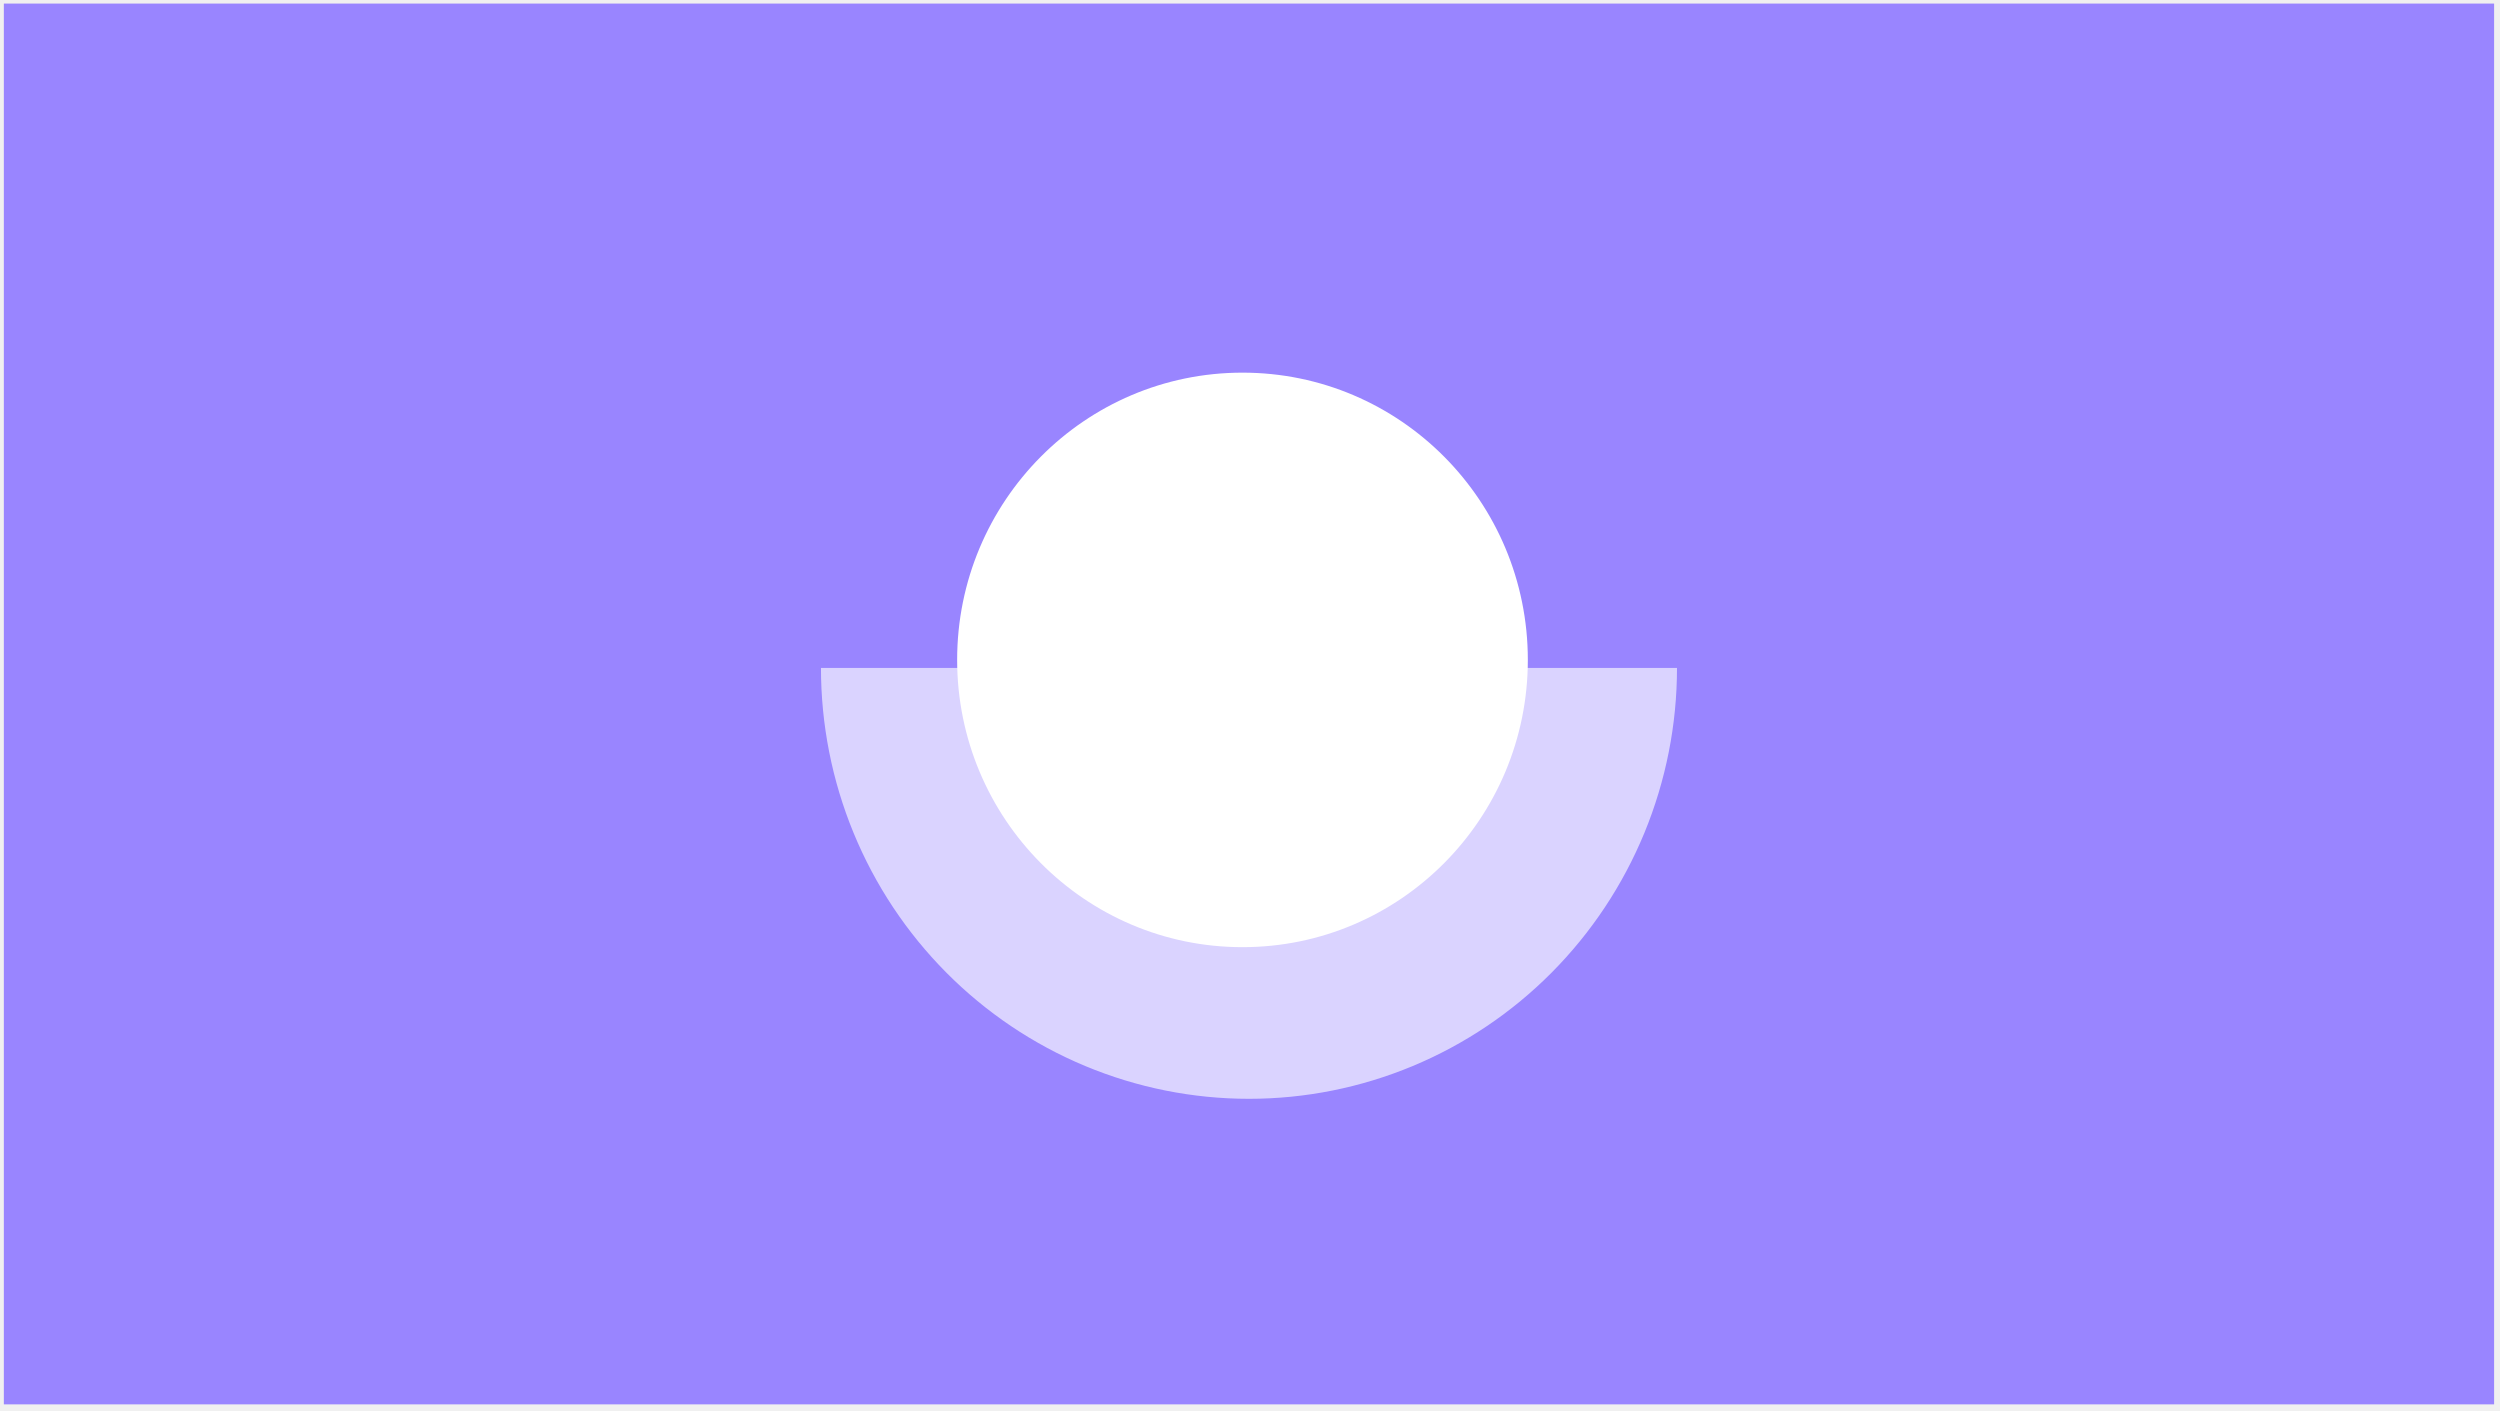
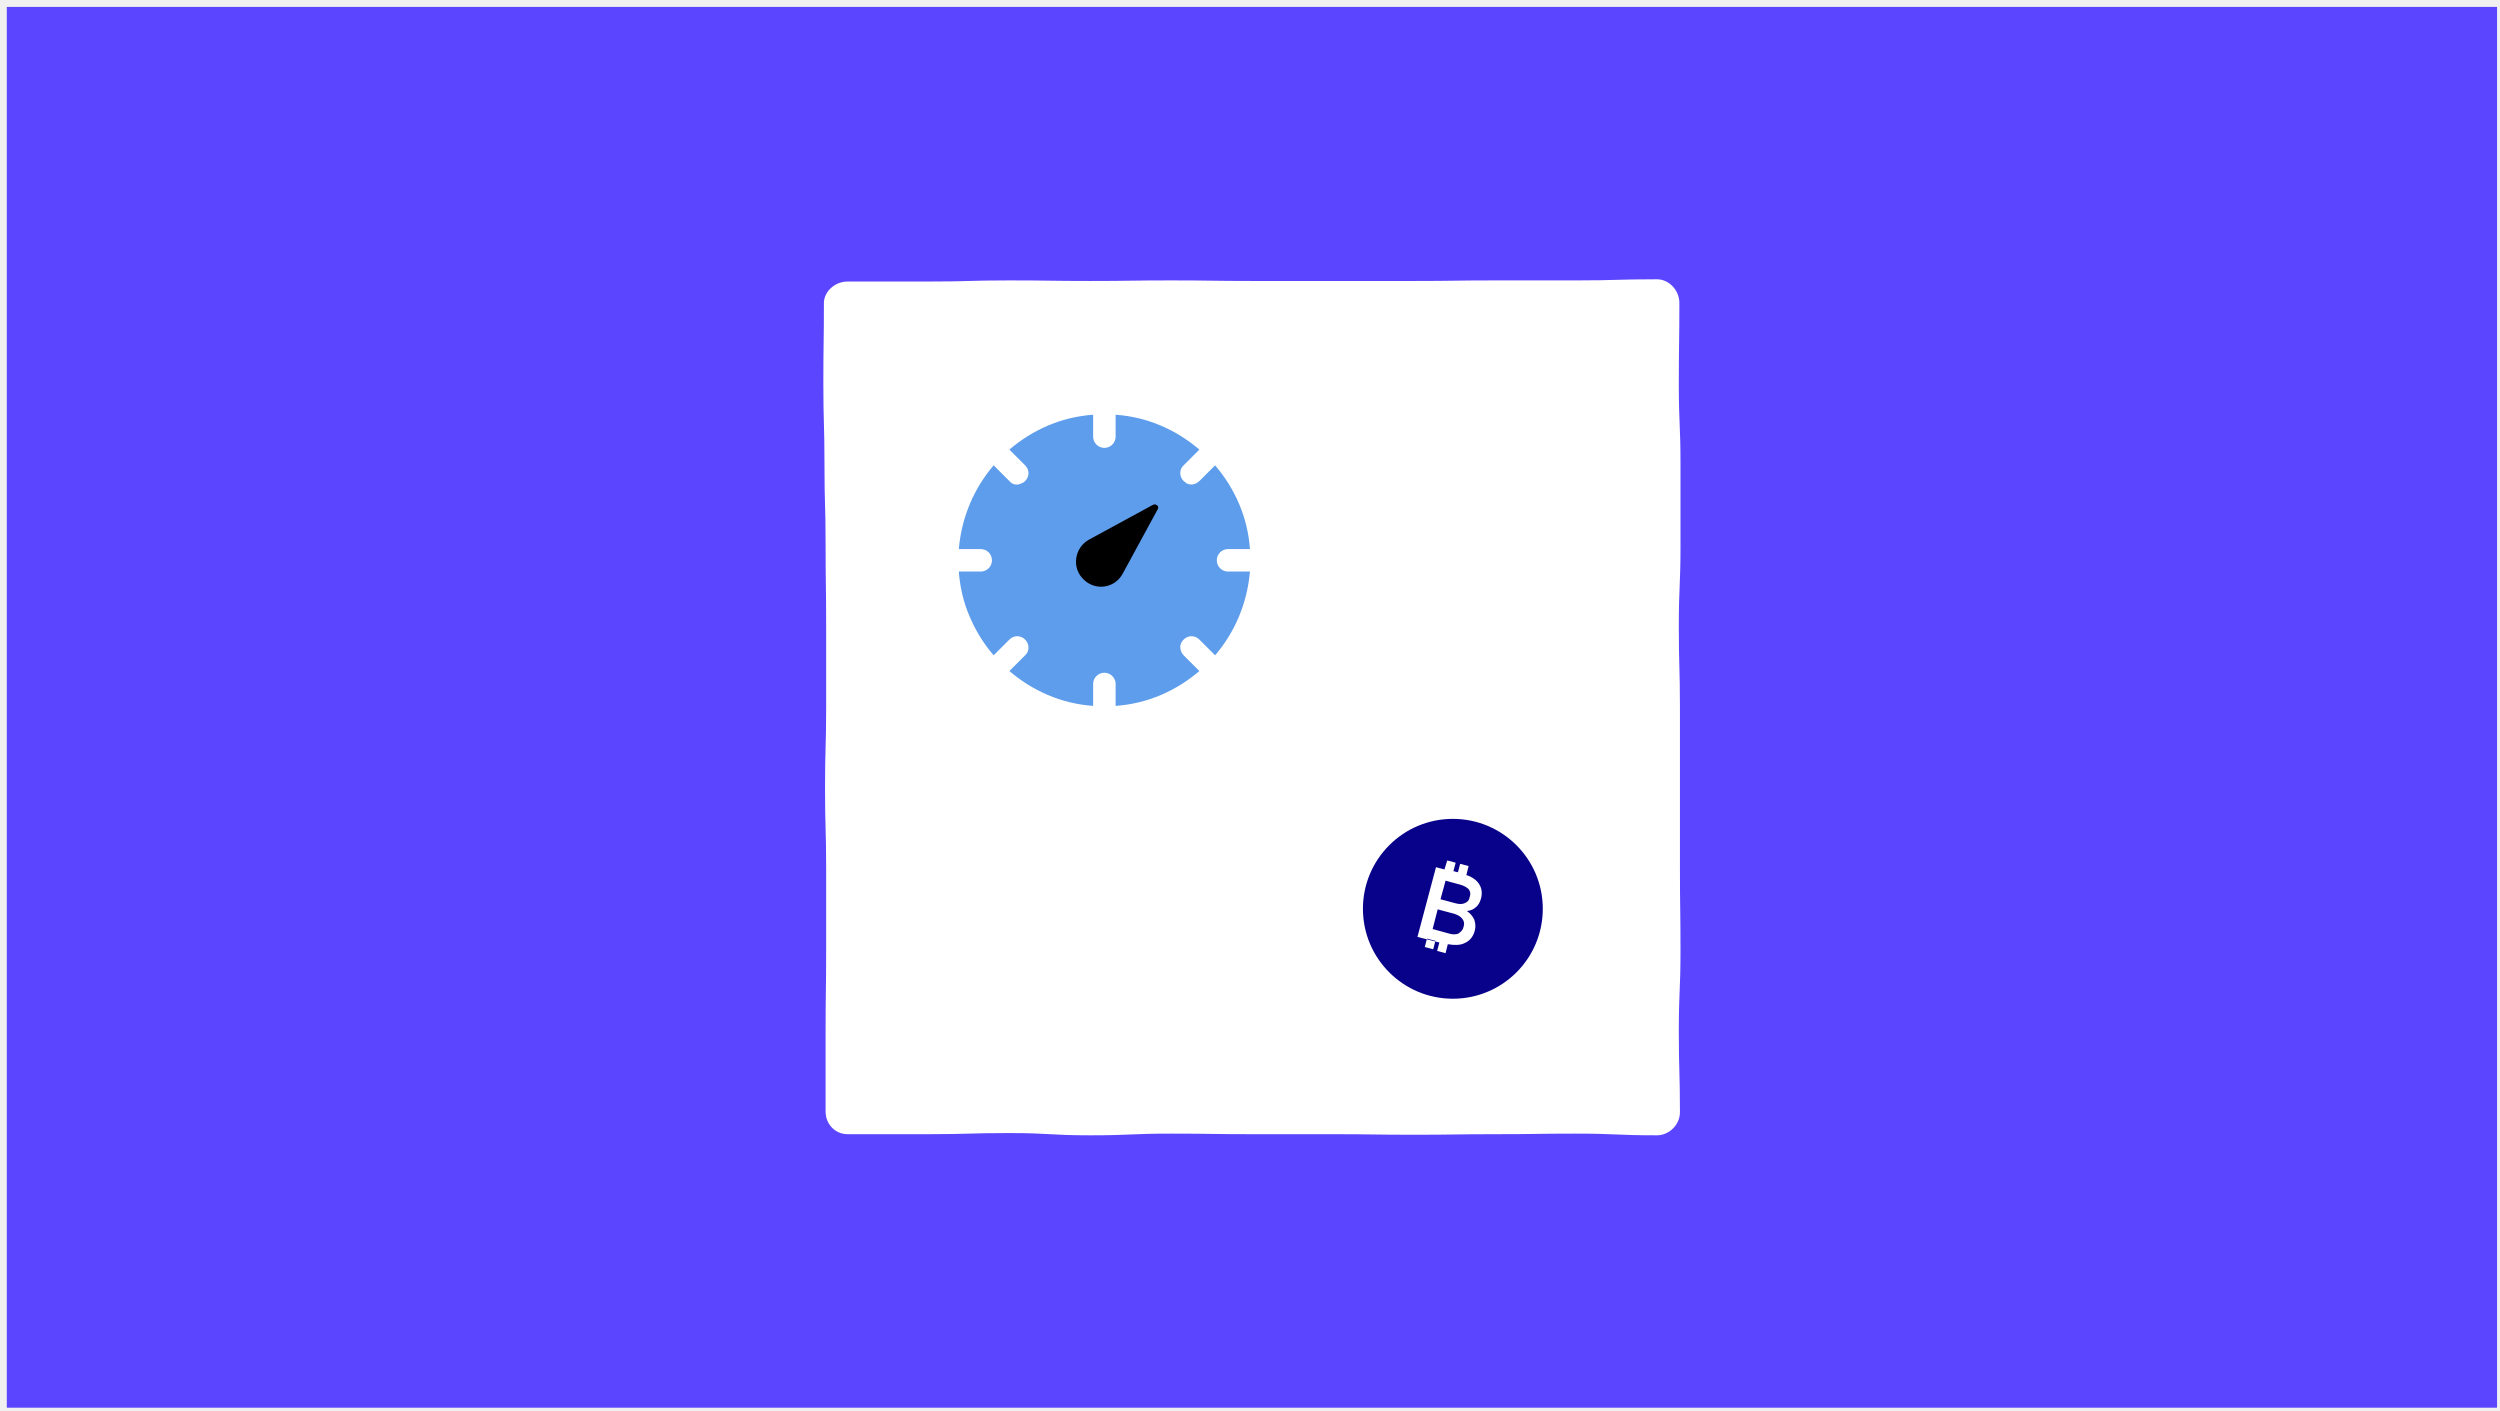
<svg xmlns="http://www.w3.org/2000/svg" width="257" height="145" viewBox="0 0 257 145" fill="none">
-   <rect x="0.395" y="0.368" width="256" height="144" fill="#9985FF" />
-   <path opacity="0.64" d="M172.395 68.663C172.395 74.48 171.257 80.24 169.046 85.614C166.834 90.988 163.593 95.871 159.508 99.984C155.422 104.097 150.571 107.36 145.233 109.586C139.895 111.812 134.173 112.958 128.395 112.958C122.617 112.958 116.895 111.812 111.557 109.586C106.218 107.36 101.368 104.097 97.282 99.984C93.196 95.871 89.955 90.988 87.744 85.614C85.533 80.24 84.395 74.48 84.395 68.663L128.395 68.663H172.395Z" fill="white" />
-   <ellipse rx="29.333" ry="29.53" transform="matrix(1 0 0 -1 127.728 67.8384)" fill="white" />
+   <rect x="0.698" y="0.71" width="256" height="144" fill="#5C45FF" />
+   <path d="M87.125 28.942C91.285 28.942 91.285 28.942 95.445 28.942C99.605 28.942 99.605 28.826 103.765 28.826C107.926 28.826 107.926 28.884 112.086 28.884C116.246 28.884 116.246 28.826 120.406 28.826C124.567 28.826 124.567 28.884 128.727 28.884C132.887 28.884 132.887 28.884 137.047 28.884C141.207 28.884 141.207 28.884 145.368 28.884C149.528 28.884 149.528 28.826 153.688 28.826C157.848 28.826 157.848 28.826 162.008 28.826C166.169 28.826 166.169 28.71 170.329 28.71C171.6 28.71 172.64 29.866 172.64 31.137C172.64 35.297 172.582 35.297 172.582 39.458C172.582 43.618 172.756 43.618 172.756 47.778C172.756 51.938 172.756 51.938 172.756 56.099C172.756 60.259 172.582 60.259 172.582 64.419C172.582 68.579 172.698 68.579 172.698 72.739C172.698 76.9 172.698 76.9 172.698 81.06C172.698 85.22 172.698 85.22 172.698 89.38C172.698 93.54 172.756 93.54 172.756 97.701C172.756 101.861 172.582 101.861 172.582 106.021C172.582 110.181 172.698 110.181 172.698 114.341C172.698 115.613 171.6 116.71 170.329 116.71C166.169 116.71 166.169 116.537 162.008 116.537C157.848 116.537 157.848 116.595 153.688 116.595C149.528 116.595 149.528 116.653 145.368 116.653C141.207 116.653 141.207 116.595 137.047 116.595C132.887 116.595 132.887 116.595 128.727 116.595C124.567 116.595 124.567 116.537 120.406 116.537C116.246 116.537 116.246 116.71 112.086 116.71C107.926 116.71 107.926 116.479 103.765 116.479C99.605 116.479 99.605 116.595 95.445 116.595C91.285 116.595 91.285 116.595 87.125 116.595C85.853 116.595 84.871 115.555 84.871 114.284C84.871 110.123 84.871 110.123 84.871 105.963C84.871 101.803 84.929 101.803 84.929 97.643C84.929 93.483 84.929 93.483 84.929 89.322C84.929 85.162 84.813 85.162 84.813 81.002C84.813 76.842 84.929 76.842 84.929 72.682C84.929 68.521 84.929 68.521 84.929 64.361C84.929 60.201 84.871 60.201 84.871 56.041C84.871 51.881 84.756 51.881 84.756 47.72C84.756 43.56 84.64 43.56 84.64 39.4C84.64 35.24 84.698 35.24 84.698 31.079C84.756 29.924 85.853 28.942 87.125 28.942Z" fill="white" />
+   <path d="M149.354 102.669C154.46 102.669 158.599 98.53 158.599 93.424C158.599 88.319 154.46 84.18 149.354 84.18C144.248 84.18 140.109 88.319 140.109 93.424C140.109 98.53 144.248 102.669 149.354 102.669Z" fill="#08018A" />
+   <path fill-rule="evenodd" clip-rule="evenodd" d="M148.776 88.455L149.643 88.686L149.412 89.553L149.874 89.669L150.105 88.802L150.972 89.033L150.741 89.958C151.319 90.131 151.781 90.478 152.012 90.824C152.301 91.229 152.416 91.749 152.243 92.384C152.127 92.789 151.954 93.078 151.723 93.251C151.492 93.482 151.203 93.598 150.799 93.656C151.145 93.887 151.376 94.176 151.55 94.522C151.665 94.869 151.723 95.273 151.607 95.678C151.434 96.314 151.087 96.718 150.567 96.949C150.105 97.18 149.527 97.18 148.834 97.065L148.603 97.989L147.736 97.758L147.967 96.891L145.714 96.314L147.621 89.149L148.487 89.38L148.776 88.455ZM148.603 90.535L150.105 90.94C150.51 91.055 150.799 91.229 150.972 91.402C151.145 91.633 151.203 91.864 151.087 92.211C151.03 92.558 150.856 92.731 150.567 92.847C150.336 92.962 149.99 92.962 149.585 92.847L148.083 92.442L148.603 90.535ZM149.527 93.945C149.874 94.06 150.163 94.233 150.336 94.465C150.51 94.696 150.567 94.984 150.452 95.273C150.394 95.62 150.163 95.793 149.932 95.967C149.643 96.082 149.354 96.082 148.95 95.967L147.274 95.505L147.794 93.482L149.527 93.945ZM147.563 96.718L146.696 96.487L146.465 97.354L147.332 97.585L147.563 96.718Z" fill="white" />
+   <path fill-rule="evenodd" clip-rule="evenodd" d="M114.686 72.566C117.979 72.335 120.926 71.005 123.295 68.983L121.677 67.365C121.446 67.134 121.33 66.787 121.33 66.499C121.33 66.21 121.446 65.979 121.677 65.748C122.139 65.285 122.833 65.285 123.295 65.748L124.913 67.365C126.935 64.996 128.206 62.05 128.495 58.756H126.242C125.606 58.756 125.086 58.236 125.086 57.6C125.086 56.965 125.606 56.445 126.242 56.445H128.495C128.264 53.151 126.935 50.205 124.913 47.836L123.295 49.453C123.179 49.569 123.006 49.684 122.833 49.742C122.775 49.742 122.659 49.8 122.602 49.8C122.544 49.8 122.428 49.8 122.37 49.8C122.255 49.8 122.082 49.742 121.966 49.684L121.908 49.627C121.85 49.569 121.735 49.511 121.677 49.453C121.215 48.991 121.215 48.24 121.677 47.836L123.295 46.218C120.926 44.195 117.979 42.866 114.686 42.635V44.889C114.686 45.524 114.166 46.044 113.53 46.044C112.894 46.044 112.374 45.524 112.374 44.889V42.635C109.081 42.866 106.134 44.195 103.765 46.218L105.383 47.836C105.845 48.298 105.845 48.991 105.383 49.453C105.21 49.627 104.921 49.742 104.69 49.8C104.343 49.858 103.996 49.742 103.765 49.453L102.147 47.836C100.125 50.205 98.854 53.151 98.565 56.445H100.818C101.454 56.445 101.974 56.965 101.974 57.6C101.974 58.236 101.454 58.756 100.818 58.756H98.565C98.68 60.2 98.969 61.587 99.489 62.916C100.125 64.534 100.992 66.036 102.147 67.365L103.765 65.748C104.227 65.285 104.921 65.285 105.383 65.748C105.845 66.21 105.845 66.961 105.383 67.365L103.765 68.983C106.134 71.005 109.081 72.335 112.374 72.566V70.312C112.374 69.677 112.894 69.156 113.53 69.156C113.819 69.156 114.05 69.272 114.223 69.388C114.281 69.445 114.339 69.503 114.397 69.561C114.455 69.619 114.512 69.677 114.512 69.734C114.57 69.792 114.57 69.85 114.628 69.966C114.686 70.081 114.686 70.197 114.686 70.312V72.566Z" fill="#5D9DEC" />
+   <path d="M115.437 58.929L119.019 52.342C119.193 52.053 118.846 51.764 118.557 51.88L111.97 55.462C110.468 56.271 110.121 58.352 111.392 59.565C112.606 60.778 114.628 60.489 115.437 58.929Z" fill="black" />
</svg>
